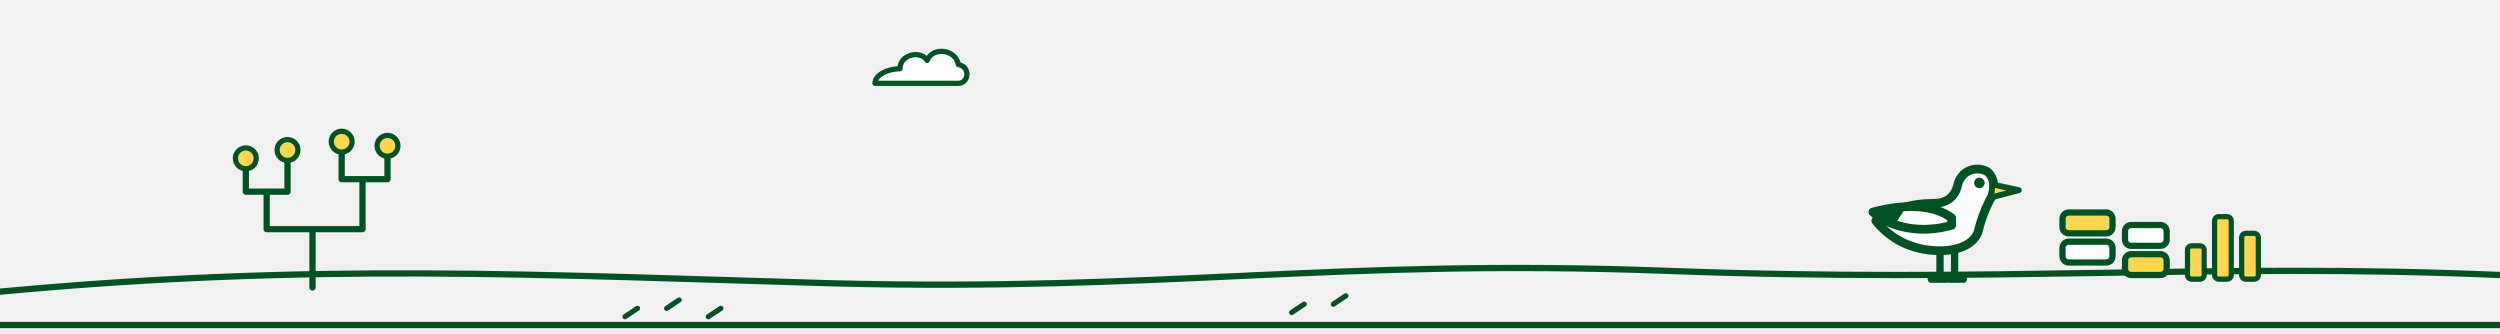
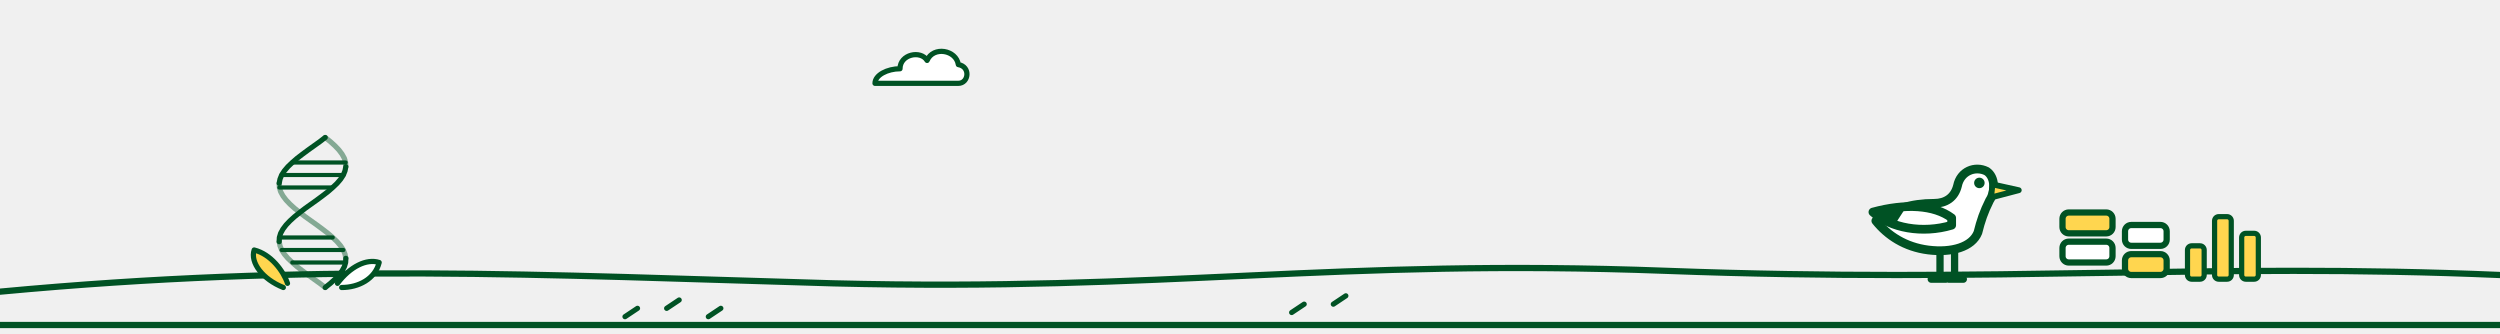
<svg xmlns="http://www.w3.org/2000/svg" viewBox="0 0 1200 160">
  <g fill="none" stroke="#005224" stroke-width="3" stroke-linecap="round" stroke-linejoin="round">
    <path d="M0,140 C150,126 260,132 400,136 C560,140 640,124 800,130 C960,136 1060,126 1200,132" />
    <path d="M0,156 H1200" />
    <path d="M300,152 l6,-4 M320,148 l6,-4 M340,152 l6,-4 M620,150 l6,-4 M640,146 l6,-4" stroke-width="2.5" />
-     <path d="M150,138 V110 M150,110 H128 V92 M150,110 H174 V86 M128,92 H118 V80 M128,92 H138 V76 M174,86 H164 V72 M174,86 H186 V74" />
-     <g fill="#FFD64F" stroke-width="2.5">
-       <circle cx="118" cy="76" r="5" />
-       <circle cx="138" cy="72" r="5" />
-       <circle cx="164" cy="68" r="5" />
-       <circle cx="186" cy="70" r="5" />
-     </g>
    <path d="M420,40 H460 C465,40 466,32 460,31 C459,24 448,22 445,29 C442,24 432,26 432,33 C426,33 420,36 420,40 Z" fill="#FFFFFF" stroke-width="2.5" />
+     <path d="M156.1,138.0 153.5,136.0 150.7,134.0 147.9,132.0 145.2,130.0 142.6,128.0 140.3,126.0 138.2,124.0 136.5,122.0 135.2,120.0 134.4,118.0 134.0,116.0 M166.0,80.0 165.9,78.0 165.3,76.0 164.2,74.0 162.7,72.0 160.8,70.0 158.6,68.0 156.1,66.0" stroke-width="2.5" opacity="0.45" />
+     <path d="M166.0,124.0 165.6,122.0 164.8,120.0 163.5,118.0 161.8,116.0 159.7,114.0 157.4,112.0 154.8,110.0 152.1,108.0 149.3,106.0 146.5,104.0 143.9,102.0 141.4,100.0 139.2,98.0 137.3,96.0 135.8,94.0 134.7,92.0 134.1,90.0 134.0,88.0" stroke-width="2.5" opacity="0.45" />
+     <path d="M140.3,126.0 H165.9 M135.2,120.0 H164.8 M134.1,114.0 H159.7 M159.7,90.0 H134.1 M164.8,84.0 H135.2 M165.9,78.0 H140.3" stroke-width="2" />
+     <path d="M134.0,116.0 134.1,114.0 134.7,112.0 135.8,110.0 137.3,108.0 139.2,106.0 141.4,104.0 143.9,102.0 146.5,100.0 149.3,98.0 152.1,96.0 154.8,94.0 157.4,92.0 159.7,90.0 161.8,88.0 163.5,86.0 164.8,84.0 165.6,82.0 166.0,80.0" stroke-width="2.5" />
+     <path d="M156.1,138.0 158.6,136.0 160.8,134.0 162.7,132.0 164.2,130.0 165.3,128.0 165.9,126.0 166.0,124.0 M134.0,88.0 134.4,86.0 135.2,84.0 136.5,82.0 138.2,80.0 140.3,78.0 142.6,76.0 145.2,74.0 147.9,72.0 150.7,70.0 153.5,68.0 156.1,66.0" stroke-width="2.5" />
+     <path d="M136,138 C126,134 120,126 122,120 C130,122 136,130 138,136" fill="#FFD64F" stroke-width="2.5" />
+     <path d="M162,136 C168,128 176,124 182,126 C180,134 172,138 164,138" fill="#FFFFFF" stroke-width="2.5" />
    <rect x="990" y="102" width="24" height="10" rx="3" fill="#FFD64F" />
    <rect x="990" y="116" width="24" height="10" rx="3" fill="#FFFFFF" />
    <rect x="1020" y="108" width="20" height="10" rx="3" fill="#FFFFFF" />
    <rect x="1020" y="122" width="20" height="10" rx="3" fill="#FFD64F" />
    <rect x="1050" y="118" width="8" height="16" rx="2" fill="#FFD64F" stroke-width="2.5" />
    <rect x="1063" y="104" width="8" height="30" rx="2" fill="#FFD64F" stroke-width="2.5" />
    <rect x="1076" y="112" width="8" height="22" rx="2" fill="#FFD64F" stroke-width="2.5" />
    <g transform="translate(850 36) scale(1.4)">
      <path d="M58,59.5 V70 M63,59 V70 M55,70 H60 M61,70 H66" stroke-width="2.5" />
      <path d="M36,50 C42,46 48,44 56,44 C60,44 63,42 64,38 C65,33 70,31 74,33 C77,35 77,40 75,43 C73,47 72,50 71,54 C69,59 62,61 54,60 C46,59 40,55 36,50 Z" fill="#FFFFFF" />
      <path d="M76,37.5 L85,39.5 L75.5,42 Z" fill="#FFD64F" stroke-width="2" />
      <circle cx="71.5" cy="37" r="1.8" fill="#005224" stroke="none" />
      <path d="M62,49 C56,44.5 46,44 35,47 C41,52.5 52,54.5 62,51.5 Z" fill="#FFFFFF" />
      <path d="M35,47 C38.5,46 42,45.5 45,45.6 L41.5,51 C39,50.2 36.8,48.8 35,47 Z" fill="#005224" stroke-width="2" />
    </g>
  </g>
</svg>
